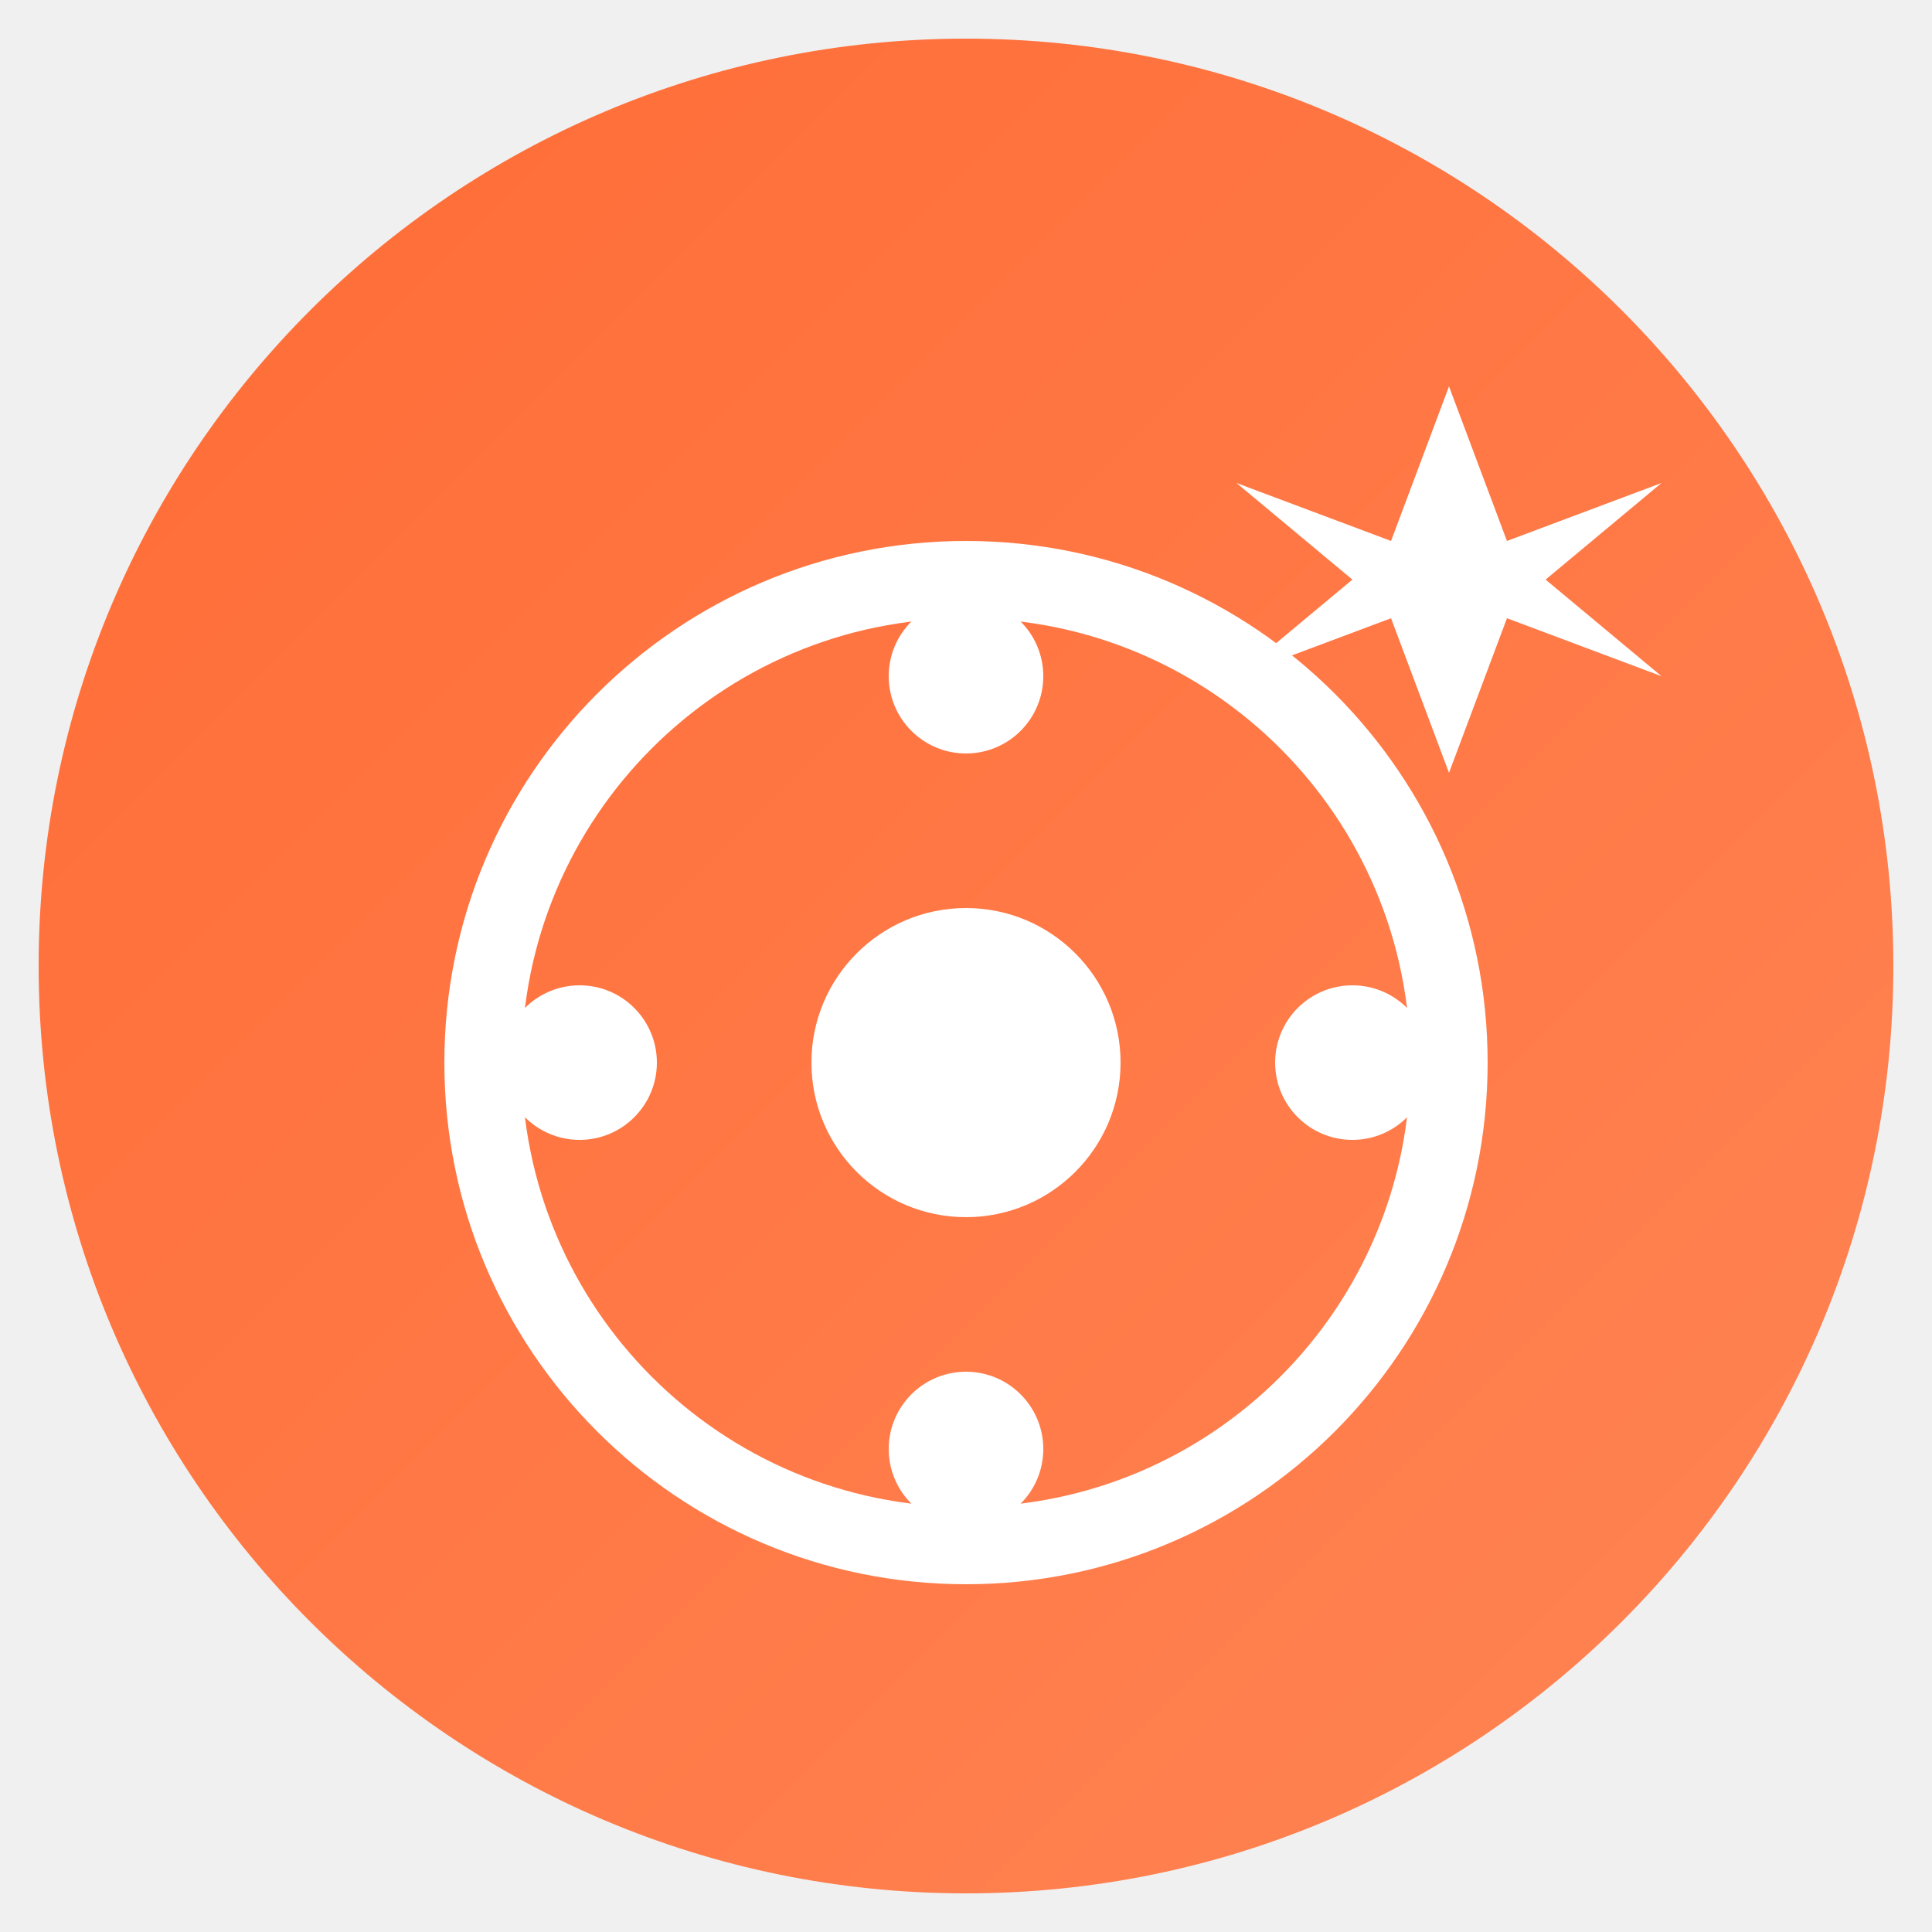
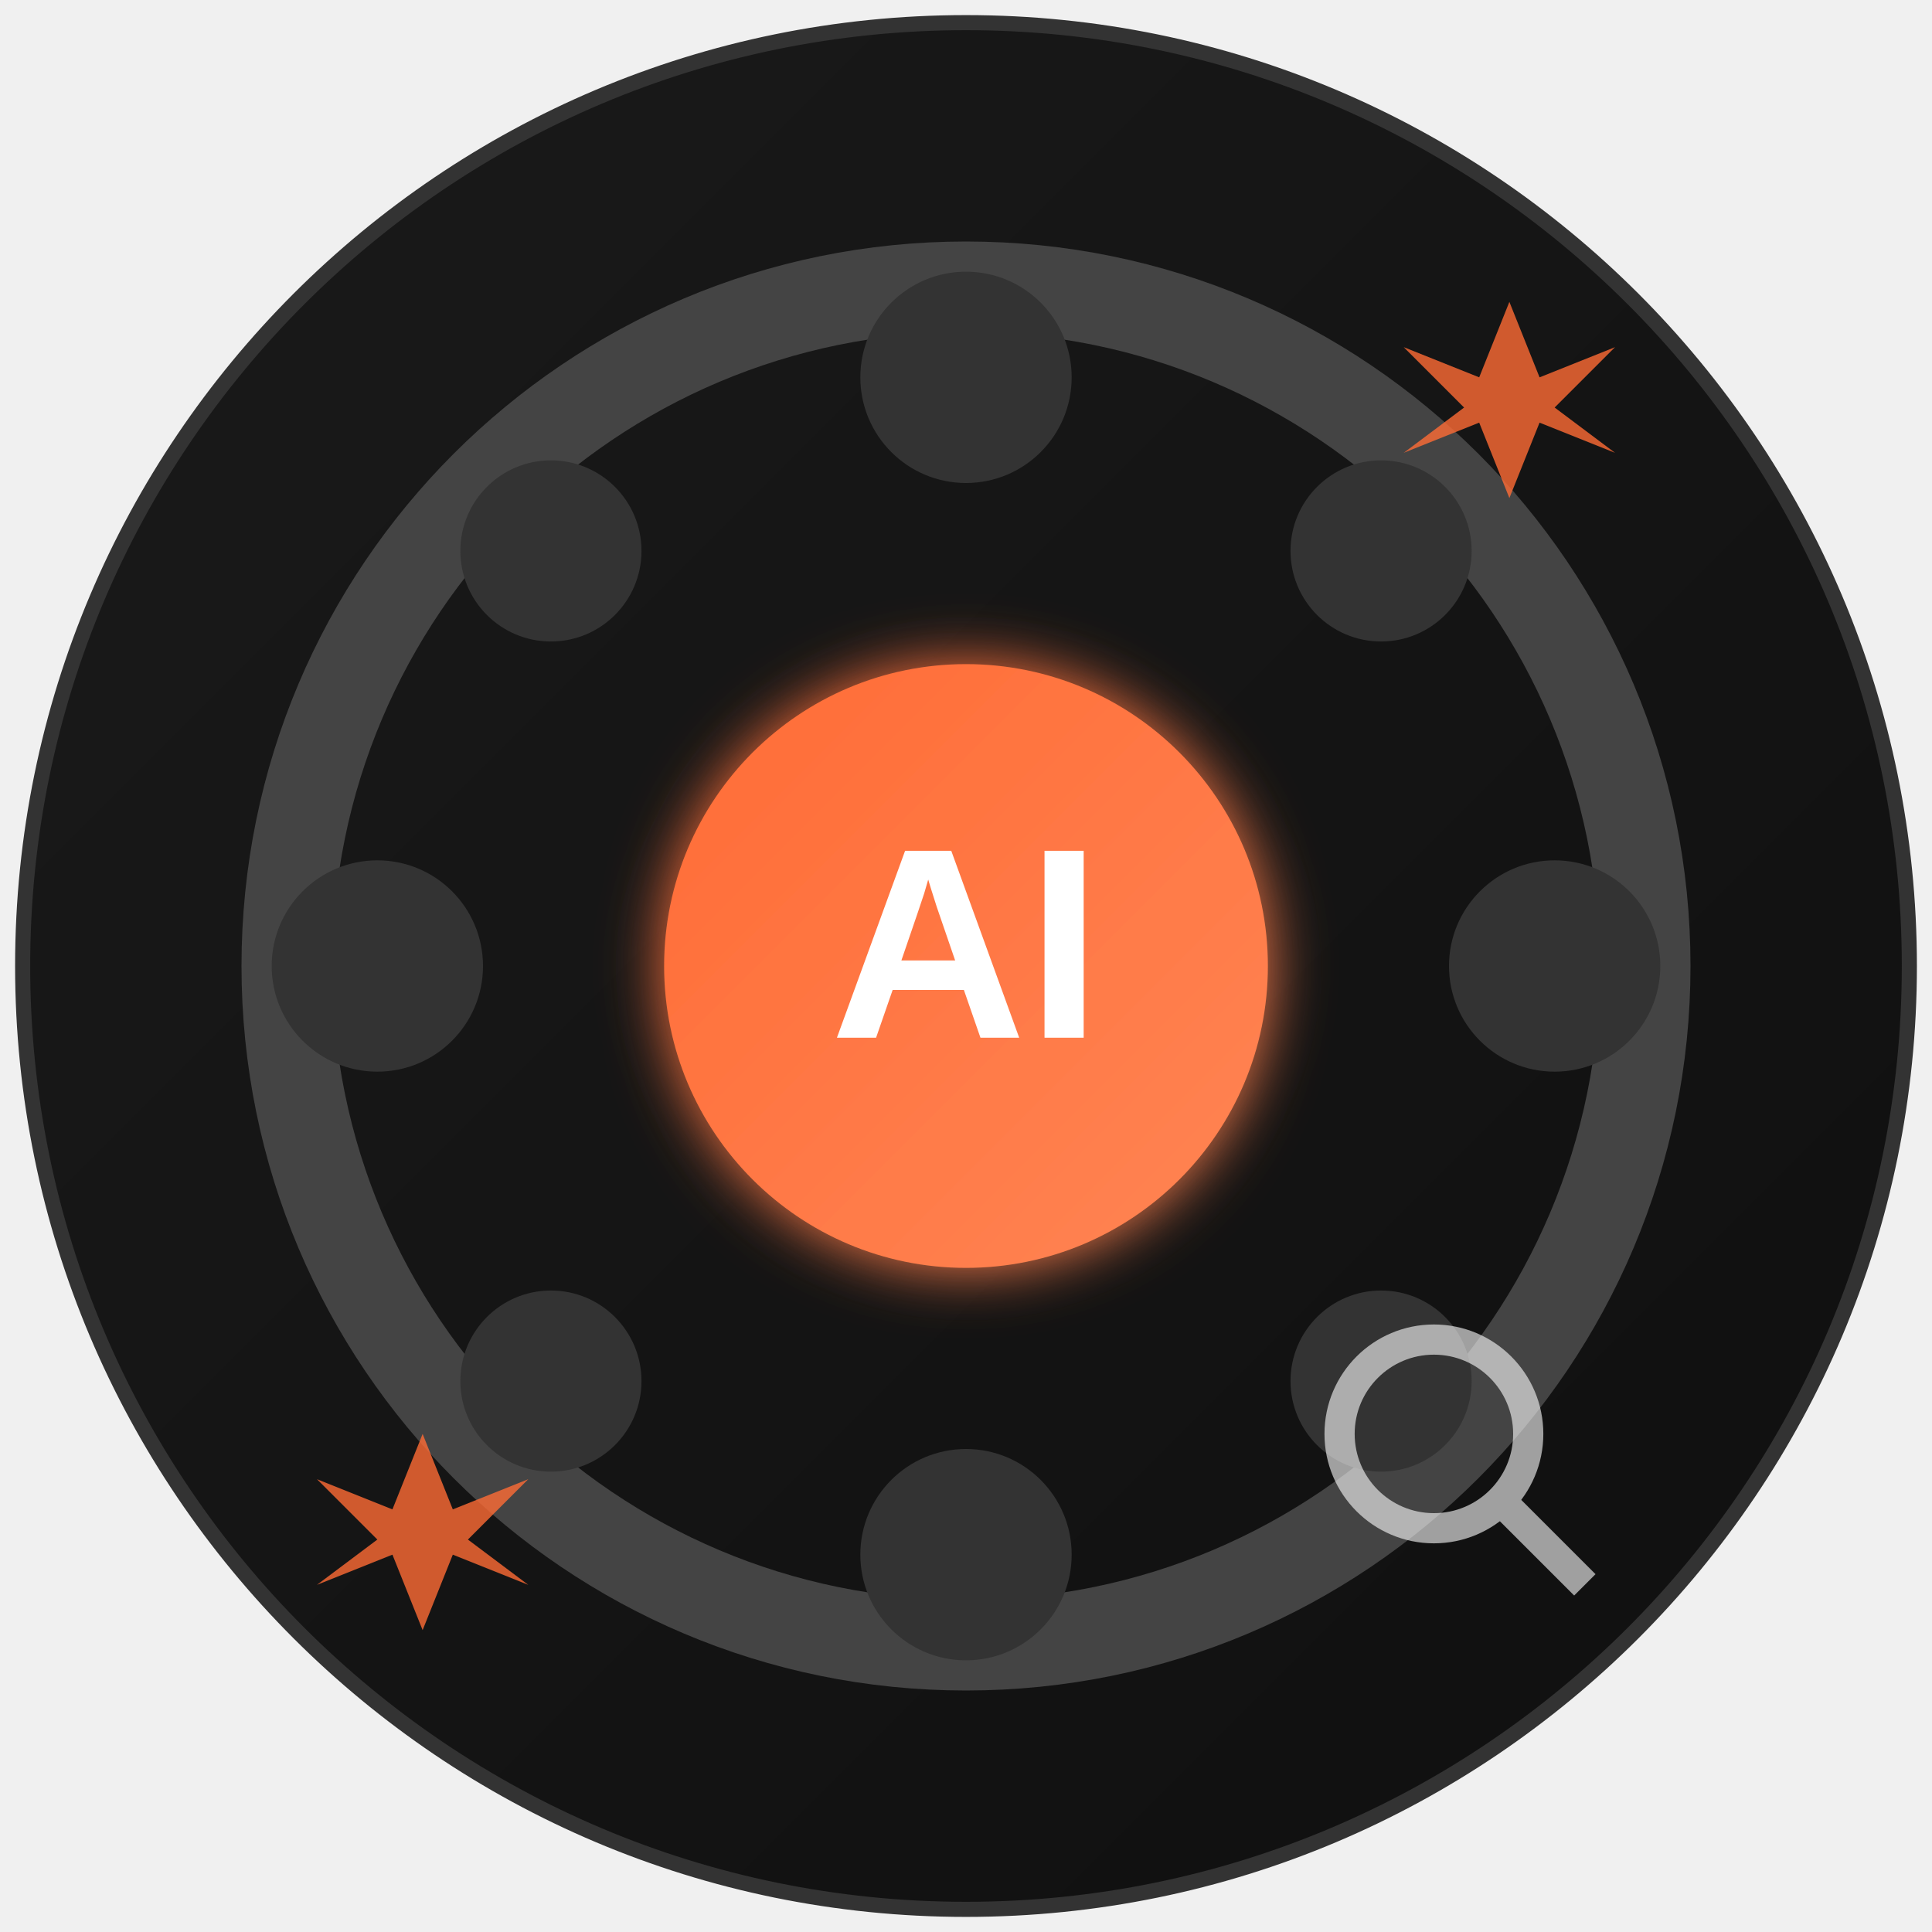
- <svg xmlns="http://www.w3.org/2000/svg" viewBox="0 0 100 100">
+ <svg xmlns="http://www.w3.org/2000/svg" viewBox="0 0 512 512">
  <defs>
-     <linearGradient id="bg" x1="0%" y1="0%" x2="100%" y2="100%">
+     <linearGradient id="bgGrad" x1="0%" y1="0%" x2="100%" y2="100%">
+       <stop offset="0%" style="stop-color:#1a1a1a" />
+       <stop offset="100%" style="stop-color:#0f0f0f" />
+     </linearGradient>
+     <linearGradient id="accentGrad" x1="0%" y1="0%" x2="100%" y2="100%">
      <stop offset="0%" style="stop-color:#ff6b35" />
      <stop offset="100%" style="stop-color:#ff8555" />
    </linearGradient>
+     <filter id="glow" x="-50%" y="-50%" width="200%" height="200%">
+       <feGaussianBlur stdDeviation="8" result="coloredBlur" />
+       <feMerge>
+         <feMergeNode in="coloredBlur" />
+         <feMergeNode in="SourceGraphic" />
+       </feMerge>
+     </filter>
  </defs>
-   <circle cx="50" cy="50" r="48" fill="url(#bg)" />
-   <g fill="#ffffff">
-     <circle cx="50" cy="55" r="25" fill="none" stroke="#ffffff" stroke-width="4" />
-     <circle cx="50" cy="55" r="8" fill="#ffffff" />
-     <circle cx="50" cy="35" r="4" fill="#ffffff" />
-     <circle cx="50" cy="75" r="4" fill="#ffffff" />
-     <circle cx="30" cy="55" r="4" fill="#ffffff" />
-     <circle cx="70" cy="55" r="4" fill="#ffffff" />
-     <path d="M75 20 L78 28 L86 25 L80 30 L86 35 L78 32 L75 40 L72 32 L64 35 L70 30 L64 25 L72 28 Z" fill="#ffffff" />
+   <circle cx="256" cy="256" r="250" fill="url(#bgGrad)" stroke="#333" stroke-width="4" />
+   <circle cx="256" cy="256" r="180" fill="none" stroke="#444" stroke-width="24" />
+   <circle cx="256" cy="100" r="28" fill="#333" />
+   <circle cx="256" cy="412" r="28" fill="#333" />
+   <circle cx="100" cy="256" r="28" fill="#333" />
+   <circle cx="412" cy="256" r="28" fill="#333" />
+   <circle cx="146" cy="146" r="24" fill="#333" />
+   <circle cx="366" cy="146" r="24" fill="#333" />
+   <circle cx="146" cy="366" r="24" fill="#333" />
+   <circle cx="366" cy="366" r="24" fill="#333" />
+   <circle cx="256" cy="256" r="80" fill="url(#accentGrad)" filter="url(#glow)" />
+   <text x="256" y="275" font-family="Arial, sans-serif" font-size="72" font-weight="bold" fill="white" text-anchor="middle">AI</text>
+   <g fill="#ff6b35" opacity="0.8">
+     <path d="M400 80 L408 100 L428 92 L412 108 L428 120 L408 112 L400 132 L392 112 L372 120 L388 108 L372 92 L392 100 Z" />
+     <path d="M112 380 L120 400 L140 392 L124 408 L140 420 L120 412 L112 432 L104 412 L84 420 L100 408 L84 392 L104 400 Z" />
+   </g>
+   <g transform="translate(350, 350)" fill="none" stroke="white" stroke-width="8" opacity="0.6">
+     <circle cx="30" cy="30" r="25" />
+     <line x1="48" y1="48" x2="70" y2="70" />
  </g>
</svg>
